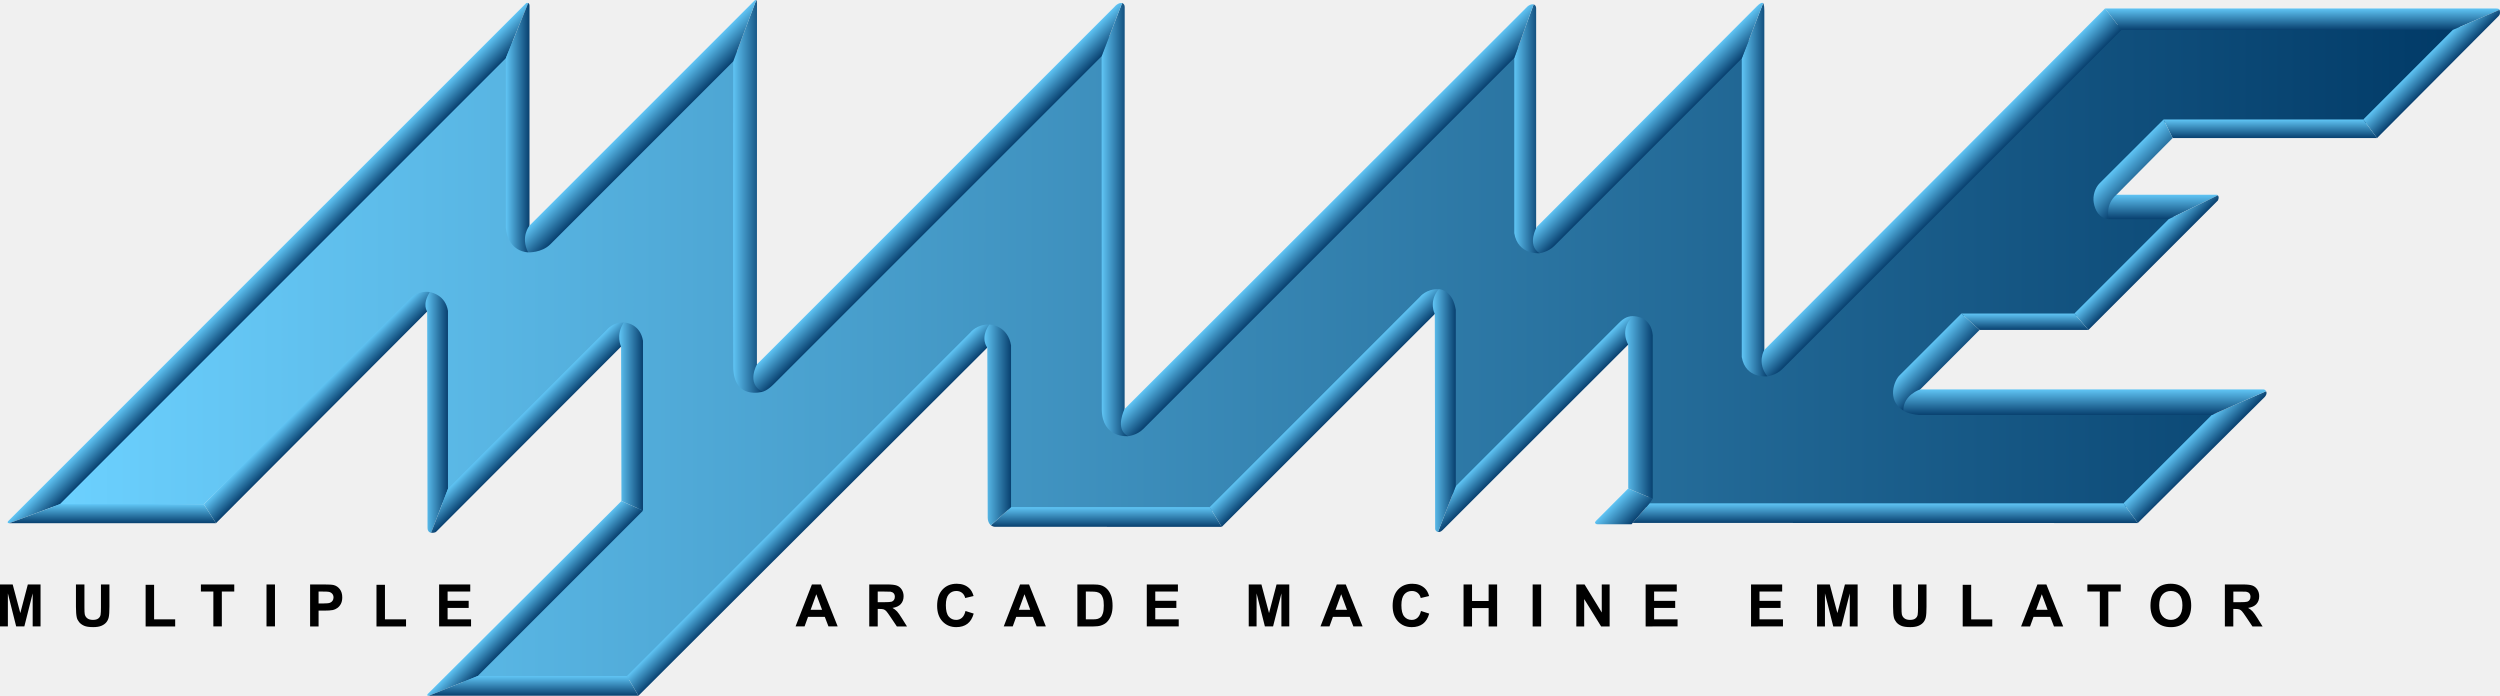
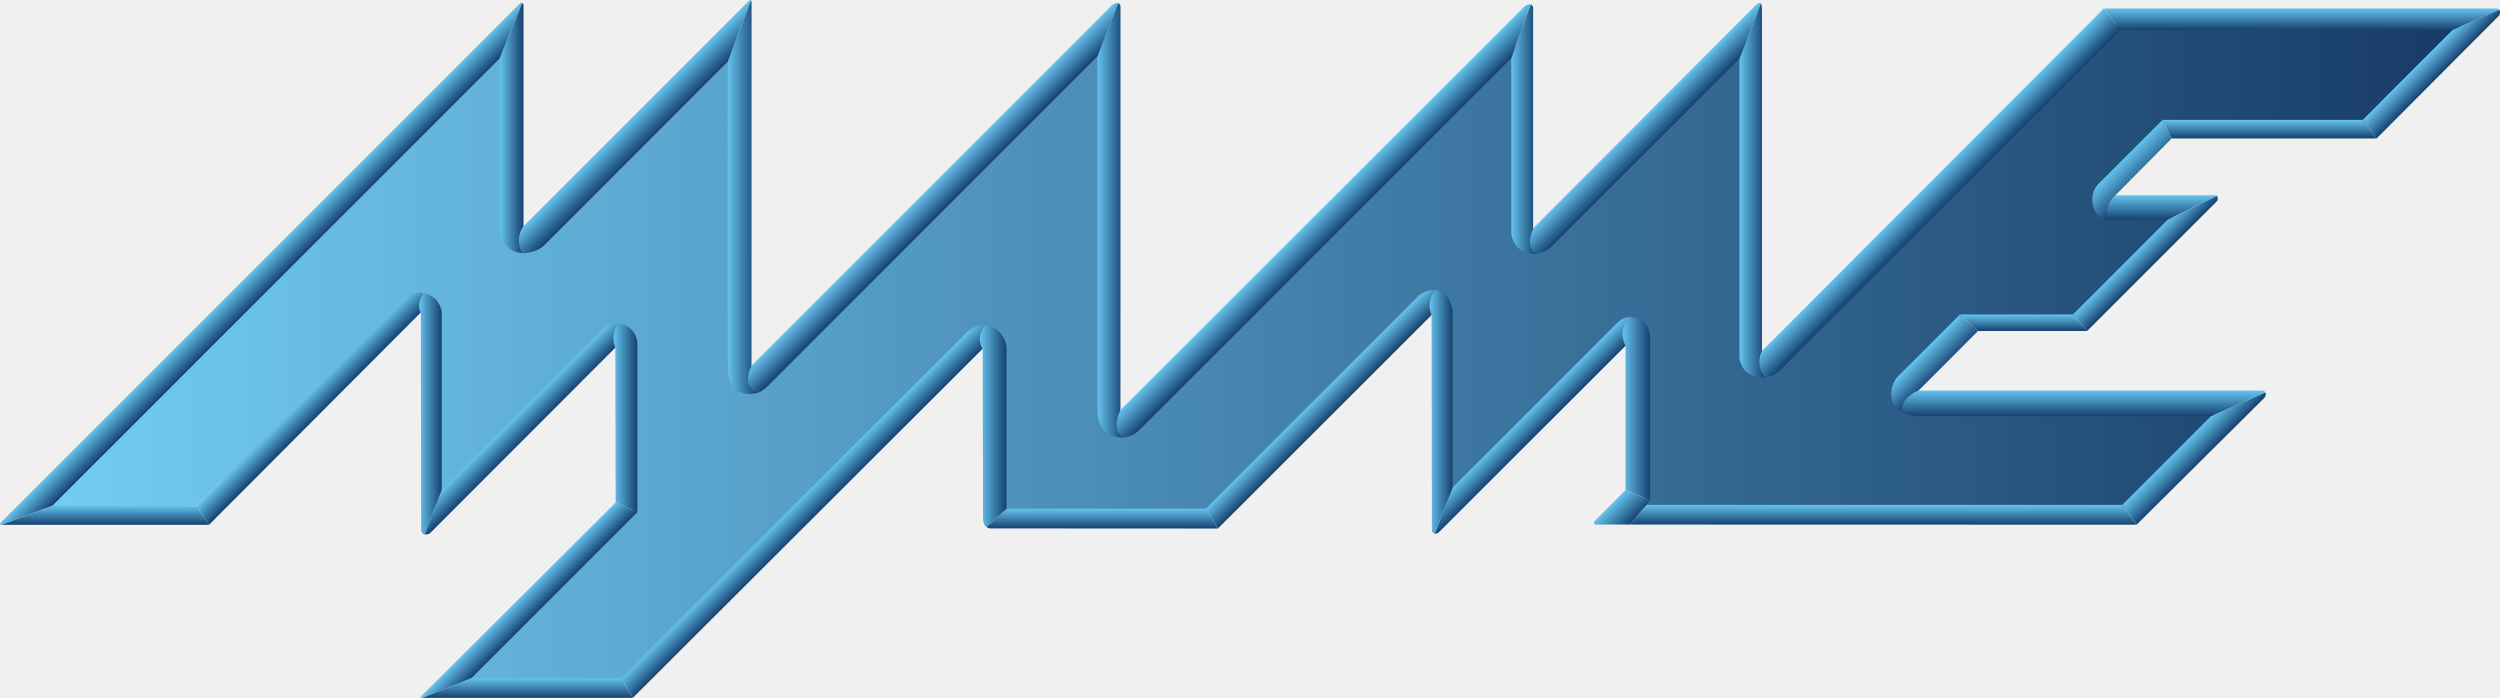
- <svg xmlns="http://www.w3.org/2000/svg" viewBox="0 -.001 400 111.322">
-   <linearGradient id="a" x1="558.128" x2="11.77" y1="955.598" y2="955.598" gradientUnits="userSpaceOnUse" gradientTransform="matrix(0.7055556,0,0,0.7055556,-0.1267883,-617.6506)">
-     <stop offset="0" stop-color="#013A67" />
-     <stop offset="1" stop-color="#6CD1FF" />
-   </linearGradient>
-   <path fill="url(#a)" d="M346.563 19.517l32.163.2L393.664 4.182l-55.032-.201-51.709 51.911-7.24.4.202-49.941-29.072 29.671-6.954.825V6.614l-59.521 58.891-7.401.787.629-60.594-52.021 52.82-6.831.033-.801-50.728-28.066 28.265-7.806.4.296-30.182-74.158 74.758 24.425-.4 32.024-31.081h6.142l-.296 31.231 25.507-26.103h6.099v26.59L74.007 109.171l26.901-.399 52.929-53.528h7.129v26.297l32.99.2 31.904-32.103 6.158-.4-.095 30.348 25.492-25.493h6.023l.399 25.707-.521 1.338h77.029l14.747-14.946-47.894-.814-.435-6.951 7.462-7.859 18.07-.002 15.697-15.899-9.488-.401v-6.691" />
-   <linearGradient id="b" x1="64.71" x2="60.765" y1="938.789" y2="934.845" gradientUnits="userSpaceOnUse" gradientTransform="matrix(0.7055556,0,0,0.7055556,-0.1267883,-617.6506)">
-     <stop offset="0" stop-color="#08406F" />
-     <stop offset="1" stop-color="#60C5F5" />
-   </linearGradient>
-   <path fill="url(#b)" d="M80.922 9.322L9.579 80.665l-8.093 3.043s-.426.028-.191-.314c0 0 82.733-82.756 82.883-82.882.15-.128.329-.02.329-.02L80.922 9.322z" />
-   <linearGradient id="c" x1="123.295" x2="119.67" y1="1013.91" y2="1010.285" gradientUnits="userSpaceOnUse" gradientTransform="matrix(0.7055556,0,0,0.7055556,-0.1267883,-617.6506)">
-     <stop offset="0" stop-color="#08406F" />
-     <stop offset="1" stop-color="#60C5F5" />
-   </linearGradient>
-   <path fill="url(#c)" d="M102.88 81.701L76.409 108.174l-7.807 3.145s-.406.046-.167-.287l30.994-30.867 3.45 1.537z" />
-   <linearGradient id="d" x1="25.724" x2="25.724" y1="994.051" y2="989.738" gradientUnits="userSpaceOnUse" gradientTransform="matrix(0.7055556,0,0,0.7055556,-0.1267883,-617.6506)">
-     <stop offset="0" stop-color="#08406F" />
-     <stop offset="1" stop-color="#60C5F5" />
-   </linearGradient>
-   <path fill="url(#d)" d="M34.56 83.708H1.486l8.112-3.043H32.603" />
-   <linearGradient id="e" x1="121.186" x2="121.186" y1="1033.182" y2="1028.725" gradientUnits="userSpaceOnUse" gradientTransform="matrix(0.7055556,0,0,0.7055556,-0.1267883,-617.6506)">
-     <stop offset="0" stop-color="#08406F" />
-     <stop offset="1" stop-color="#60C5F5" />
-   </linearGradient>
-   <path fill="url(#e)" d="M102.151 111.316H68.601l7.808-3.145h23.899" />
-   <linearGradient id="f" x1="427.694" x2="427.694" y1="994.023" y2="989.557" gradientUnits="userSpaceOnUse" gradientTransform="matrix(0.7055556,0,0,0.7055556,-0.1267883,-617.6506)">
-     <stop offset="0" stop-color="#08406F" />
-     <stop offset="1" stop-color="#60C5F5" />
-   </linearGradient>
-   <path fill="url(#f)" d="M342.044 83.688l-80.818-.021 2.688-3.13 75.831-.001" />
-   <linearGradient id="g" x1="251.065" x2="251.065" y1="994.894" y2="990.416" gradientUnits="userSpaceOnUse" gradientTransform="matrix(0.7055556,0,0,0.7055556,-0.1267883,-617.6506)">
-     <stop offset="0" stop-color="#08406F" />
-     <stop offset="1" stop-color="#60C5F5" />
-   </linearGradient>
-   <path fill="url(#g)" d="M195.476 84.303l-36.355-.021c-.235.004-.572-.236-.572-.236l3.218-2.903h31.788l1.921 3.16z" />
-   <linearGradient id="h" x1="522.281" x2="522.281" y1="882.188" y2="877.324" gradientUnits="userSpaceOnUse" gradientTransform="matrix(0.7055556,0,0,0.7055556,-0.1267883,-617.6506)">
-     <stop offset="0" stop-color="#08406F" />
-     <stop offset="1" stop-color="#60C5F5" />
-   </linearGradient>
-   <path fill="url(#h)" d="M336.82 1.35h62.549c.554 0 .554.221.554.221l-7.459 3.21H339.431l-2.611-3.431z" />
-   <linearGradient id="i" x1="515.013" x2="515.013" y1="906.715" y2="902.505" gradientUnits="userSpaceOnUse" gradientTransform="matrix(0.7055556,0,0,0.7055556,-0.1267883,-617.6506)">
-     <stop offset="0" stop-color="#08406F" />
-     <stop offset="1" stop-color="#60C5F5" />
-   </linearGradient>
-   <path fill="url(#i)" d="M380.324 22.087h-32.699l-1.462-2.97h31.963" />
-   <linearGradient id="j" x1="459.37" x2="459.37" y1="950.231" y2="946.512" gradientUnits="userSpaceOnUse" gradientTransform="matrix(0.7055556,0,0,0.7055556,-0.1267883,-617.6506)">
-     <stop offset="0" stop-color="#08406F" />
-     <stop offset="1" stop-color="#60C5F5" />
-   </linearGradient>
-   <path fill="url(#j)" d="M334.143 52.79h-17.412l-2.906-2.623 18.07-.001" />
-   <linearGradient id="k" x1="490.161" x2="490.161" y1="925.111" y2="919.557" gradientUnits="userSpaceOnUse" gradientTransform="matrix(0.7055556,0,0,0.7055556,-0.1267883,-617.6506)">
-     <stop offset="0" stop-color="#08406F" />
-     <stop offset="1" stop-color="#60C5F5" />
-   </linearGradient>
-   <path fill="url(#k)" d="M346.992 35.066h-9.581l-.842-3.914h17.968c.244-.03.311.103.311.103l-7.856 3.811z" />
-   <linearGradient id="l" x1="74.389" x2="70.846" y1="968.825" y2="965.282" gradientUnits="userSpaceOnUse" gradientTransform="matrix(0.7055556,0,0,0.7055556,-0.1267883,-617.6506)">
-     <stop offset="0" stop-color="#08406F" />
-     <stop offset="1" stop-color="#60C5F5" />
-   </linearGradient>
-   <path fill="url(#l)" d="M68.349 49.836L34.56 83.709l-1.957-3.043 32.88-32.713c1.411-1.632 3.298-1.221 3.298-1.221l-.433 3.104z" />
-   <linearGradient id="m" x1="120.255" x2="114.889" y1="904.369" y2="904.369" gradientUnits="userSpaceOnUse" gradientTransform="matrix(0.7055556,0,0,0.7055556,-0.1267883,-617.6506)">
-     <stop offset="0" stop-color="#08406F" />
-     <stop offset="1" stop-color="#60C5F5" />
-   </linearGradient>
-   <path fill="url(#m)" d="M80.934 36.455V9.308L84.507.49s.214.053.214.403V38.743l-.222 1.631c0 .001-3.172.018-3.564-3.919z" />
-   <linearGradient id="n" x1="173.081" x2="166.421" y1="919.961" y2="919.961" gradientUnits="userSpaceOnUse" gradientTransform="matrix(0.7055556,0,0,0.7055556,-0.1267883,-617.6506)">
-     <stop offset="0" stop-color="#08406F" />
-     <stop offset="1" stop-color="#60C5F5" />
-   </linearGradient>
-   <path fill="url(#n)" d="M121.992 62.684s-4.614 1.376-4.671-3.969c-.056-5.16-.009-48.889-.009-48.889l3.679-9.804s.128-.019.128.512l-.012 57.71.885 4.441z" />
-   <linearGradient id="o" x1="255.988" x2="249.995" y1="925.216" y2="925.216" gradientUnits="userSpaceOnUse" gradientTransform="matrix(0.7055556,0,0,0.7055556,-0.1267883,-617.6506)">
-     <stop offset="0" stop-color="#08406F" />
-     <stop offset="1" stop-color="#60C5F5" />
-   </linearGradient>
-   <path fill="url(#o)" d="M180.487 69.786s-4.155.407-4.205-4.295l-.023-56.489L179.541.485s.411.108.411.64l-.011 64.304.547 4.357z" />
-   <linearGradient id="p" x1="349.277" x2="343.576" y1="904.625" y2="904.625" gradientUnits="userSpaceOnUse" gradientTransform="matrix(0.7055556,0,0,0.7055556,-0.1267883,-617.6506)">
-     <stop offset="0" stop-color="#08406F" />
-     <stop offset="1" stop-color="#60C5F5" />
-   </linearGradient>
-   <path fill="url(#p)" d="M246.307 40.517s-3.435.319-4.022-3.219V9.27l3.1-8.57s.397.095.397.625v35.043l.526 4.149z" />
-   <linearGradient id="q" x1="400.96" x2="395.164" y1="918.446" y2="918.446" gradientUnits="userSpaceOnUse" gradientTransform="matrix(0.7055556,0,0,0.7055556,-0.1267883,-617.6506)">
-     <stop offset="0" stop-color="#08406F" />
-     <stop offset="1" stop-color="#60C5F5" />
-   </linearGradient>
-   <path fill="url(#q)" d="M282.773 60.207s-3.484.454-4.09-3.085V9.351l3.422-8.85s.189.156.189 1.205v54.487l.479 4.014z" />
-   <linearGradient id="r" x1="101.765" x2="96.654" y1="968.938" y2="968.938" gradientUnits="userSpaceOnUse" gradientTransform="matrix(0.7055556,0,0,0.7055556,-0.1267883,-617.6506)">
-     <stop offset="0" stop-color="#08406F" />
-     <stop offset="1" stop-color="#60C5F5" />
-   </linearGradient>
-   <path fill="url(#r)" d="M68.974 85.245s-.588-.049-.571-.811c-.001-.647-.055-34.598-.055-34.598s-.859-1.113.433-3.104c.386.092 2.466.513 2.893 3.003v28.483l-2.7 7.027z" />
-   <linearGradient id="s" x1="121.249" x2="117.696" y1="973.838" y2="970.286" gradientUnits="userSpaceOnUse" gradientTransform="matrix(0.7055556,0,0,0.7055556,-0.1267883,-617.6506)">
-     <stop offset="0" stop-color="#08406F" />
-     <stop offset="1" stop-color="#60C5F5" />
-   </linearGradient>
-   <path fill="url(#s)" d="M99.373 55.455s-29.273 29.314-29.551 29.59c-.244.267-.848.199-.848.199l2.7-7.029 25.442-25.462s.945-1.218 2.703-1.155l-.446 3.858z" />
-   <linearGradient id="t" x1="553.436" x2="549.767" y1="892.5" y2="888.831" gradientUnits="userSpaceOnUse" gradientTransform="matrix(0.7055556,0,0,0.7055556,-0.1267883,-617.6506)">
-     <stop offset="0" stop-color="#08406F" />
-     <stop offset="1" stop-color="#60C5F5" />
-   </linearGradient>
-   <path fill="url(#t)" d="M399.774 2.568l-19.449 19.519-2.198-2.971 14.331-14.34 7.466-3.205c0 .001.246.598-.15.996z" />
-   <linearGradient id="u" x1="145.994" x2="140.596" y1="969.879" y2="969.879" gradientUnits="userSpaceOnUse" gradientTransform="matrix(0.7055556,0,0,0.7055556,-0.1267883,-617.6506)">
-     <stop offset="0" stop-color="#08406F" />
-     <stop offset="1" stop-color="#60C5F5" />
-   </linearGradient>
-   <path fill="url(#u)" d="M99.43 80.162l-.056-24.712s-.918-1.858.445-3.85c.418-.005 2.611.297 3.061 2.925l-.001 27.178-3.45-1.542z" />
-   <linearGradient id="v" x1="148.777" x2="144.289" y1="907.01" y2="902.522" gradientUnits="userSpaceOnUse" gradientTransform="matrix(0.7055556,0,0,0.7055556,-0.1267883,-617.6506)">
-     <stop offset="0" stop-color="#08406F" />
-     <stop offset="1" stop-color="#60C5F5" />
-   </linearGradient>
-   <path fill="url(#v)" d="M117.312 9.826L88.058 39.08c-1.402 1.401-3.56 1.295-3.56 1.295-1.266-2.491.222-4.279.222-4.279S120.354.473 120.611.205c.234-.294.382-.186.382-.186L117.312 9.826z" />
-   <linearGradient id="w" x1="215.846" x2="211.688" y1="922.321" y2="918.164" gradientUnits="userSpaceOnUse" gradientTransform="matrix(0.7055556,0,0,0.7055556,-0.1267883,-617.6506)">
-     <stop offset="0" stop-color="#08406F" />
-     <stop offset="1" stop-color="#60C5F5" />
-   </linearGradient>
-   <path fill="url(#w)" d="M176.258 9.004l-52.476 52.476c-1.094 1.094-1.79 1.202-1.79 1.202-2.668-1.325-.856-4.413-.856-4.413s56.904-56.892 57.161-57.161c.665-.771 1.242-.623 1.242-.623L176.258 9.004z" />
-   <linearGradient id="x" x1="304.316" x2="299.932" y1="927.81" y2="923.426" gradientUnits="userSpaceOnUse" gradientTransform="matrix(0.7055556,0,0,0.7055556,-0.1267883,-617.6506)">
-     <stop offset="0" stop-color="#08406F" />
-     <stop offset="1" stop-color="#60C5F5" />
-   </linearGradient>
-   <path fill="url(#x)" d="M242.285 9.27l-59.382 59.38c-1.008 1.01-2.416 1.135-2.416 1.135-2.198-1.098-.548-4.357-.548-4.357s63.93-63.853 64.187-64.122c.664-.775 1.257-.608 1.257-.608l-3.099 8.572z" />
-   <linearGradient id="y" x1="376.971" x2="372.763" y1="906.861" y2="902.653" gradientUnits="userSpaceOnUse" gradientTransform="matrix(0.7055556,0,0,0.7055556,-0.1267883,-617.6506)">
-     <stop offset="0" stop-color="#08406F" />
-     <stop offset="1" stop-color="#60C5F5" />
-   </linearGradient>
-   <path fill="url(#y)" d="M278.683 9.351l-29.995 29.996c-1.008 1.01-2.381 1.169-2.381 1.169-2.069-1.346-.415-4.221-.415-4.221S280.877 1.236 281.133.968c.739-.729.972-.466.972-.466L278.683 9.351z" />
-   <linearGradient id="z" x1="488.738" x2="485.282" y1="935.265" y2="931.809" gradientUnits="userSpaceOnUse" gradientTransform="matrix(0.7055556,0,0,0.7055556,-0.1267883,-617.6506)">
-     <stop offset="0" stop-color="#08406F" />
-     <stop offset="1" stop-color="#60C5F5" />
-   </linearGradient>
-   <path fill="url(#z)" d="M354.865 32.07l-20.721 20.72-2.249-2.626 15.098-15.097 7.856-3.811s.292.207.016.814z" />
-   <linearGradient id="A" x1="499.808" x2="495.849" y1="979.377" y2="975.417" gradientUnits="userSpaceOnUse" gradientTransform="matrix(0.7055556,0,0,0.7055556,-0.1267883,-617.6506)">
-     <stop offset="0" stop-color="#08406F" />
-     <stop offset="1" stop-color="#60C5F5" />
-   </linearGradient>
-   <path fill="url(#A)" d="M362.397 63.472l-20.354 20.215-2.299-3.15 14.146-14.146 8.671-3.796c.001.002.28.307-.164.877z" />
-   <linearGradient id="B" x1="441.837" x2="437.555" y1="921.613" y2="917.331" gradientUnits="userSpaceOnUse" gradientTransform="matrix(0.7055556,0,0,0.7055556,-0.1267883,-617.6506)">
-     <stop offset="0" stop-color="#08406F" />
-     <stop offset="1" stop-color="#60C5F5" />
-   </linearGradient>
-   <path fill="url(#B)" d="M339.431 4.782l-54.266 54.266c-1.009 1.01-2.395 1.16-2.395 1.16-1.728-2.182-.484-4.219-.484-4.219l54.532-54.638 2.613 3.43z" />
-   <linearGradient id="C" x1="486.859" x2="481.745" y1="916.649" y2="911.535" gradientUnits="userSpaceOnUse" gradientTransform="matrix(0.7055556,0,0,0.7055556,-0.1267883,-617.6506)">
-     <stop offset="0" stop-color="#08406F" />
-     <stop offset="1" stop-color="#60C5F5" />
-   </linearGradient>
-   <path fill="url(#C)" d="M347.625 22.087l-8.944 9.021c-1.955 1.61-1.271 3.957-1.271 3.957-1.587-.148-2.205-1.457-2.407-2.607-.201-1.15.214-2.414.951-3.152l10.209-10.188 1.462 2.969z" />
-   <linearGradient id="D" x1="185.977" x2="182.335" y1="992.33" y2="988.688" gradientUnits="userSpaceOnUse" gradientTransform="matrix(0.7055556,0,0,0.7055556,-0.1267883,-617.6506)">
-     <stop offset="0" stop-color="#08406F" />
-     <stop offset="1" stop-color="#60C5F5" />
-   </linearGradient>
-   <path fill="url(#D)" d="M100.309 108.173l54.972-54.993s1.014-1.322 3.011-1.25l-.322 3.685s-55.503 55.39-55.819 55.702l-1.842-3.145z" />
-   <linearGradient id="E" x1="303.028" x2="299.387" y1="969.14" y2="965.499" gradientUnits="userSpaceOnUse" gradientTransform="matrix(0.7055556,0,0,0.7055556,-0.1267883,-617.6506)">
-     <stop offset="0" stop-color="#08406F" />
-     <stop offset="1" stop-color="#60C5F5" />
-   </linearGradient>
-   <path fill="url(#E)" d="M193.555 81.142l33.615-33.626s1.014-1.32 3.011-1.25l-.605 3.966-34.096 34.071-1.925-3.162z" />
-   <linearGradient id="F" x1="349.889" x2="346.38" y1="973.085" y2="969.576" gradientUnits="userSpaceOnUse" gradientTransform="matrix(0.7055556,0,0,0.7055556,-0.1267883,-617.6506)">
-     <stop offset="0" stop-color="#08406F" />
-     <stop offset="1" stop-color="#60C5F5" />
-   </linearGradient>
-   <path fill="url(#F)" d="M232.922 77.787l25.95-25.957c.594-.595 1.255-1.25 2.396-1.25l-.075 3.881-30.396 30.369c-.401.397-.719.282-.719.282l2.845-7.326z" />
-   <linearGradient id="G" x1="370.804" x2="366.381" y1="993.64" y2="989.217" gradientUnits="userSpaceOnUse" gradientTransform="matrix(0.7055556,0,0,0.7055556,-0.1267883,-617.6506)">
-     <stop offset="0" stop-color="#08406F" />
-     <stop offset="1" stop-color="#60C5F5" />
-   </linearGradient>
-   <path fill="url(#G)" d="M255.4 83.296l5.115-5.137 3.921 1.641-.518.739-2.69 3.131-.192.212h-5.447c-.24.01-.368-.191-.368-.191s-.109-.104.179-.394z" />
-   <linearGradient id="H" x1="229.457" x2="223.419" y1="971.769" y2="971.769" gradientUnits="userSpaceOnUse" gradientTransform="matrix(0.7055556,0,0,0.7055556,-0.1267883,-617.6506)">
-     <stop offset="0" stop-color="#08406F" />
-     <stop offset="1" stop-color="#60C5F5" />
-   </linearGradient>
-   <path fill="url(#H)" d="M158.032 82.788l-.064-27.174s-1.226-1.422.322-3.685c.475-.007 2.965.337 3.477 3.321l-.001 25.89-3.218 2.903c0 .002-.515-.335-.517-1.254z" />
-   <linearGradient id="I" x1="330.304" x2="325.092" y1="968.519" y2="968.519" gradientUnits="userSpaceOnUse" gradientTransform="matrix(0.7055556,0,0,0.7055556,-0.1267883,-617.6506)">
-     <stop offset="0" stop-color="#08406F" />
-     <stop offset="1" stop-color="#60C5F5" />
-   </linearGradient>
-   <path fill="url(#I)" d="M229.622 84.628l-.056-34.396s-1.039-1.892.615-3.966c.421-.006 2.288.333 2.741 3.318v28.205l-2.842 7.331c-.003-.001-.427-.101-.457-.491z" />
-   <linearGradient id="J" x1="374.97" x2="368.725" y1="967.807" y2="967.807" gradientUnits="userSpaceOnUse" gradientTransform="matrix(0.7055556,0,0,0.7055556,-0.1267883,-617.6506)">
-     <stop offset="0" stop-color="#08406F" />
-     <stop offset="1" stop-color="#60C5F5" />
-   </linearGradient>
-   <path fill="url(#J)" d="M260.515 78.158v-23.022s-1.491-2.384.751-4.555c.489-.006 2.915.169 3.169 3.05v26.168l-3.92-1.641z" />
-   <linearGradient id="K" x1="440.637" x2="436.219" y1="959.675" y2="955.257" gradientUnits="userSpaceOnUse" gradientTransform="matrix(0.7055556,0,0,0.7055556,-0.1267883,-617.6506)">
-     <stop offset="0" stop-color="#08406F" />
-     <stop offset="1" stop-color="#60C5F5" />
-   </linearGradient>
-   <path fill="url(#K)" d="M316.731 52.79l-9.49 9.51-2.712 3.393c-2.749-1.734-1.378-4.85-.643-5.592l9.94-9.934 2.906 2.622z" />
-   <linearGradient id="L" x1="472.92" x2="472.92" y1="969.51" y2="963.708" gradientUnits="userSpaceOnUse" gradientTransform="matrix(0.7055556,0,0,0.7055556,-0.1267883,-617.6506)">
-     <stop offset="0" stop-color="#08406F" />
-     <stop offset="1" stop-color="#60C5F5" />
-   </linearGradient>
-   <path fill="url(#L)" d="M353.893 66.391h-46.843c-1.765-.138-2.522-.7-2.522-.7-.008-2.52 2.712-3.393 2.712-3.393l54.854.001c.383-.001.467.298.467.298l-8.669 3.794z" />
-   <path d="M0 100.228v-6.718h2.029l1.219 4.582 1.205-4.582h2.034v6.718H5.228v-5.289l-1.334 5.289H2.589l-1.329-5.289v5.289H0zm12.152-6.719h1.356v3.637c0 .576.017.953.05 1.123.059.276.196.495.415.662.219.167.516.25.896.25.385 0 .675-.078.871-.236.195-.157.313-.35.353-.579.04-.229.059-.609.059-1.14v-3.717h1.356v3.528c0 .807-.037 1.376-.109 1.71-.073.333-.209.614-.406.842-.197.229-.46.411-.79.545-.33.135-.761.204-1.293.204-.641 0-1.128-.073-1.459-.221-.332-.149-.593-.34-.786-.577-.193-.236-.319-.485-.38-.746-.088-.385-.133-.955-.133-1.705v-3.581zm11.148 6.719v-6.663h1.356v5.532h3.373v1.132h-4.729v-.001zm10.837 0v-5.581h-1.993v-1.136h5.338v1.136h-1.989v5.581h-1.356zm8.504 0v-6.718h1.356v6.718h-1.356zm6.975 0v-6.718h2.177c.825 0 1.362.034 1.613.102.385.103.707.32.967.66.26.338.389.775.389 1.308 0 .412-.075.758-.224 1.042-.15.279-.34.502-.571.662-.231.162-.465.267-.703.319-.324.064-.793.096-1.407.096h-.884v2.536l-1.356-.006zm1.356-5.581v1.906h.742c.534 0 .892-.037 1.072-.106.181-.069.322-.179.424-.33.102-.15.153-.324.153-.522 0-.244-.072-.447-.215-.604-.144-.159-.325-.255-.545-.298-.162-.03-.488-.044-.976-.044l-.655-.002zm9.265 5.581v-6.663h1.356v5.532h3.373v1.132h-4.729v-.001zm10.022 0v-6.718h4.981v1.135h-3.624v1.487h3.373v1.132h-3.373v1.829h3.753v1.132l-5.109.003zm63.771 0h-1.475l-.586-1.527h-2.685l-.555 1.527h-1.439l2.616-6.718h1.434l2.69 6.718zm-2.497-2.659l-.926-2.492-.907 2.492h1.834zm7.547 2.659v-6.718h2.855c.718 0 1.24.061 1.565.182.325.121.586.337.781.643.195.309.294.662.294 1.058 0 .504-.148.92-.445 1.25-.296.328-.739.535-1.329.62.294.171.535.36.726.564.191.205.448.57.772 1.092l.82 1.31h-1.622l-.981-1.462c-.348-.521-.587-.852-.715-.986-.128-.133-.265-.227-.408-.279-.143-.049-.371-.073-.683-.073h-.274v2.807h-1.356v-.007zm1.356-3.878h1.003c.651 0 1.057-.026 1.218-.081.162-.054.289-.15.38-.284.092-.133.138-.303.138-.504 0-.226-.06-.409-.181-.548-.121-.136-.291-.224-.511-.262-.11-.015-.44-.022-.99-.022h-1.058v1.7zm14.04 1.406l1.315.418c-.202.734-.537 1.279-1.005 1.632-.468.356-1.064.534-1.785.534-.892 0-1.625-.306-2.199-.914-.574-.607-.861-1.442-.861-2.499 0-1.118.289-1.985.866-2.603.577-.619 1.336-.926 2.278-.926.822 0 1.489.243 2.002.727.305.286.534.7.687 1.238l-1.343.319c-.08-.346-.245-.622-.497-.824-.253-.2-.558-.302-.919-.302-.498 0-.902.178-1.212.536-.31.358-.466.936-.466 1.736 0 .849.153 1.455.459 1.815.306.36.703.541 1.191.541.361 0 .67-.114.93-.343.26-.233.447-.593.56-1.085zm12.862 2.472h-1.475l-.587-1.527h-2.685l-.555 1.527h-1.439l2.616-6.718h1.434l2.69 6.718zm-2.497-2.659l-.926-2.492-.907 2.492h1.834zm7.538-4.06h2.479c.559 0 .985.044 1.278.129.394.116.732.322 1.012.619.281.296.495.66.642 1.088.147.429.22.958.22 1.588 0 .552-.069 1.029-.206 1.429-.168.488-.408.885-.72 1.187-.235.229-.553.408-.953.538-.299.096-.699.143-1.2.143h-2.552v-6.718l-.001-.003zm1.356 1.138v4.45h1.012c.379 0 .652-.021.821-.065.22-.054.402-.149.548-.279.145-.133.264-.346.355-.649.092-.301.138-.71.138-1.23 0-.517-.046-.918-.138-1.194-.092-.279-.22-.495-.385-.652-.165-.157-.374-.26-.628-.315-.19-.044-.561-.064-1.113-.064l-.61-.002zm9.751 5.581v-6.718h4.981v1.135h-3.624v1.487h3.373v1.132h-3.373v1.829h3.753v1.132l-5.109.003zm16.31 0v-6.718h2.03l1.22 4.582 1.204-4.582h2.034v6.718h-1.259v-5.289l-1.334 5.289h-1.308l-1.331-5.289v5.289h-1.255zm18.218 0h-1.475l-.587-1.527h-2.687l-.552 1.527h-1.439l2.617-6.718h1.432l2.692 6.718zm-2.497-2.659l-.926-2.492-.907 2.492h1.834zm11.842.188l1.314.418c-.201.734-.537 1.279-1.005 1.632-.469.356-1.065.534-1.785.534-.892 0-1.625-.306-2.198-.914-.574-.607-.863-1.442-.863-2.499 0-1.118.289-1.985.867-2.603.577-.619 1.338-.926 2.278-.926.822 0 1.487.243 2.003.727.306.286.536.7.689 1.238l-1.342.319c-.078-.346-.247-.622-.497-.824-.251-.2-.558-.302-.919-.302-.497 0-.901.178-1.212.536-.31.358-.466.936-.466 1.736 0 .849.154 1.455.457 1.815.306.36.701.541 1.191.541.36 0 .667-.114.926-.343.26-.233.447-.593.56-1.085zm6.809 2.472v-6.718h1.357v2.644h2.657v-2.644h1.357v6.718h-1.357v-2.938h-2.657v2.938h-1.357zm11.057 0v-6.718h1.357v6.718h-1.357zm6.987 0v-6.718h1.32l2.749 4.485v-4.485h1.26v6.718h-1.361l-2.709-4.381v4.381h-1.259zm11.09 0v-6.718h4.981v1.135h-3.625v1.487h3.373v1.132h-3.373v1.829h3.753v1.132l-5.109.003zm16.863 0v-6.718h4.981v1.135h-3.624v1.487h3.373v1.132h-3.373v1.829h3.753v1.132l-5.11.003zm10.568 0v-6.718h2.03l1.219 4.582 1.206-4.582h2.034v6.718h-1.258v-5.289l-1.336 5.289h-1.307l-1.329-5.289v5.289h-1.259zm12.152-6.719h1.356v3.637c0 .576.016.953.049 1.123.058.276.193.495.415.662.219.167.514.25.896.25.386 0 .675-.078.871-.236.195-.157.313-.35.353-.579.04-.229.059-.609.059-1.14v-3.717h1.357v3.528c0 .807-.037 1.376-.11 1.71-.073.333-.21.614-.405.842-.197.229-.46.411-.791.545-.33.135-.761.204-1.291.204-.642 0-1.129-.073-1.459-.221-.332-.149-.594-.34-.782-.577-.191-.236-.318-.485-.379-.746-.09-.385-.133-.955-.133-1.705v-3.582l-.006.001zm11.148 6.719v-6.663h1.356v5.532h3.373v1.132h-4.729v-.001zm16.079 0h-1.476l-.586-1.527h-2.686l-.554 1.527h-1.439l2.615-6.718h1.434l2.69 6.718zm-2.497-2.659l-.926-2.492-.907 2.492h1.833zm8.359 2.659v-5.581h-1.994v-1.136h5.337v1.136h-1.987v5.581h-1.356zm8.1-3.318c0-.686.103-1.258.309-1.722.152-.341.36-.649.624-.923.265-.273.554-.473.868-.603.419-.177.901-.265 1.448-.265.989 0 1.782.309 2.376.921.594.614.892 1.468.892 2.563 0 1.083-.295 1.931-.885 2.544-.59.612-1.378.919-2.365.919-.999 0-1.793-.306-2.383-.914-.59-.609-.885-1.451-.885-2.52zm1.399-.047c0 .761.175 1.338.526 1.729.351.394.798.588 1.338.588.542 0 .985-.193 1.331-.582.347-.391.519-.974.519-1.753 0-.769-.168-1.342-.506-1.721-.339-.377-.785-.568-1.345-.568-.56 0-1.009.191-1.352.574-.343.382-.512.961-.512 1.734zm10.506 3.365v-6.718h2.855c.718 0 1.239.061 1.564.182.325.121.586.337.781.643.195.309.294.662.294 1.058 0 .504-.149.92-.445 1.25-.296.328-.739.535-1.329.62.294.171.536.36.72.564.191.205.455.57.778 1.092l.816 1.31h-1.62l-.981-1.462c-.347-.521-.586-.852-.714-.986-.131-.133-.265-.227-.408-.279-.143-.049-.37-.073-.685-.073h-.276v2.807h-1.355v-.004h.003v-.001h.002zm1.356-3.878h1.005c.651 0 1.057-.026 1.218-.081.162-.054.289-.15.382-.284.091-.133.136-.303.136-.504 0-.226-.061-.409-.182-.548-.12-.136-.289-.224-.51-.262-.11-.015-.44-.022-.989-.022h-1.06v1.7z" />
+ <svg xmlns="http://www.w3.org/2000/svg" version="1.1" id="Layer_1" x="0px" y="0px" viewBox="0 0 3839.5 1071.8" style="enable-background:new 0 0 3839.5 1071.8;" xml:space="preserve">
+   <style type="text/css">
+ 	.st0{fill:url(#SVGID_1_);}
+ 	.st1{fill:#FFFFFF;}
+ 	.st2{fill:url(#SVGID_2_);}
+ 	.st3{fill:url(#SVGID_3_);}
+ 	.st4{fill:#686868;}
+ 	.st5{fill:url(#SVGID_4_);}
+ 	.st6{fill:url(#SVGID_5_);}
+ 	.st7{fill:url(#SVGID_6_);}
+ 	.st8{fill:url(#SVGID_7_);}
+ 	.st9{fill:url(#SVGID_8_);}
+ 	.st10{fill:url(#SVGID_9_);}
+ 	.st11{fill:url(#SVGID_10_);}
+ 	.st12{fill:url(#SVGID_11_);}
+ 	.st13{fill:url(#SVGID_12_);}
+ 	.st14{fill:url(#SVGID_13_);}
+ 	.st15{fill:url(#SVGID_14_);}
+ 	.st16{fill:url(#SVGID_15_);}
+ 	.st17{fill:url(#SVGID_16_);}
+ 	.st18{fill:url(#SVGID_17_);}
+ 	.st19{fill:url(#SVGID_18_);}
+ 	.st20{fill:url(#SVGID_19_);}
+ 	.st21{fill:url(#SVGID_20_);}
+ 	.st22{fill:url(#SVGID_21_);}
+ 	.st23{fill:url(#SVGID_22_);}
+ 	.st24{fill:url(#SVGID_23_);}
+ 	.st25{fill:url(#SVGID_24_);}
+ 	.st26{fill:url(#SVGID_25_);}
+ 	.st27{fill:url(#SVGID_26_);}
+ 	.st28{fill:url(#SVGID_27_);}
+ 	.st29{fill:url(#SVGID_28_);}
+ 	.st30{fill:url(#SVGID_29_);}
+ 	.st31{fill:url(#SVGID_30_);}
+ 	.st32{fill:url(#SVGID_31_);}
+ 	.st33{fill:url(#SVGID_32_);}
+ 	.st34{fill:url(#SVGID_33_);}
+ 	.st35{fill:url(#SVGID_34_);}
+ 	.st36{fill:url(#SVGID_35_);}
+ 	.st37{fill:url(#SVGID_36_);}
+ 	.st38{fill:url(#SVGID_37_);}
+ 	.st39{fill:url(#SVGID_38_);}
+ 	.st40{fill:url(#SVGID_39_);}
+ 	.st41{fill:url(#SVGID_40_);}
+ 	.st42{fill:url(#SVGID_41_);}
+ 	.st43{fill:url(#SVGID_42_);}
+ 	.st44{fill:url(#SVGID_43_);}
+ 	.st45{fill:url(#SVGID_44_);}
+ 	.st46{fill:url(#SVGID_45_);}
+ 	.st47{fill:url(#SVGID_46_);}
+ 	.st48{opacity:0.2;}
+ 	.st49{clip-path:url(#SVGID_48_);fill:url(#SVGID_49_);}
+ 	.st50{fill:url(#SVGID_50_);}
+ 	.st51{fill:url(#SVGID_51_);}
+ 	.st52{clip-path:url(#SVGID_53_);fill:url(#SVGID_54_);}
+ </style>
+   <g>
+     <linearGradient id="SVGID_1_" gradientUnits="userSpaceOnUse" x1="3778.675" y1="-15150.229" x2="67.135" y2="-15150.229" gradientTransform="matrix(1 0 0 -1 -0.1797 -14605.497)">
+       <stop offset="0" style="stop-color:#173B66" />
+       <stop offset="1" style="stop-color:#73CDF4" />
+     </linearGradient>
+     <polygon class="st0" points="3325,187.9 3634.7,189.9 3778.5,40.3 3248.6,38.3 2750.8,538.1 2681.1,542 2683,61.2 2403.1,346.8    2336.1,354.8 2336.1,63.7 1763,630.7 1691.8,638.3 1697.8,54.9 1197,563.4 1131.2,563.8 1123.5,75.3 853.3,347.5 778.1,351.3    781,60.7 67,780.5 302.1,776.7 610.5,477.4 669.6,477.4 666.7,778.1 912.3,526.8 971.1,526.8 971.1,782.8 700.8,1051.1    959.8,1047.3 1469.4,531.9 1538,531.9 1538,785.1 1855.7,787 2162.8,477.9 2222.1,474.1 2221.2,766.3 2466.7,520.8 2524.6,520.8    2528.5,768.3 2523.5,781.2 3265.1,781.2 3407.1,637.3 2946,629.5 2941.8,562.6 3013.6,486.9 3187.6,486.9 3338.7,333.8    3247.4,329.9 3247.4,265.5  " />
+     <linearGradient id="SVGID_2_" gradientUnits="userSpaceOnUse" x1="426.756" y1="-15036.05" x2="399.959" y2="-15009.254" gradientTransform="matrix(1 0 0 -1 -0.1797 -14605.497)">
+       <stop offset="0" style="stop-color:#15416F" />
+       <stop offset="1" style="stop-color:#66C3EE" />
+     </linearGradient>
+     <path class="st2" d="M767.3,89.8L80.4,776.7L2.5,806c0,0-4.1,0.3-1.8-3c0,0,796.6-796.8,798-798c1.4-1.2,3.2-0.2,3.2-0.2   L767.3,89.8z" />
+     <linearGradient id="SVGID_3_" gradientUnits="userSpaceOnUse" x1="824.745" y1="-15546.362" x2="800.116" y2="-15521.733" gradientTransform="matrix(1 0 0 -1 -0.1797 -14605.497)">
+       <stop offset="0" style="stop-color:#15416F" />
+       <stop offset="1" style="stop-color:#66C3EE" />
+     </linearGradient>
+     <path class="st3" d="M978.8,786.6l-254.9,254.9l-75.2,30.3c0,0-3.9,0.4-1.6-2.8l298.4-297.2L978.8,786.6z" />
+     <linearGradient id="SVGID_4_" gradientUnits="userSpaceOnUse" x1="161.921" y1="-15411.464" x2="161.921" y2="-15382.164" gradientTransform="matrix(1 0 0 -1 -0.1797 -14605.497)">
+       <stop offset="0" style="stop-color:#15416F" />
+       <stop offset="1" style="stop-color:#66C3EE" />
+     </linearGradient>
+     <polygon class="st5" points="321,806 2.5,806 80.6,776.7 302.1,776.7  " />
+     <linearGradient id="SVGID_5_" gradientUnits="userSpaceOnUse" x1="810.414" y1="-15677.283" x2="810.414" y2="-15647.006" gradientTransform="matrix(1 0 0 -1 -0.1797 -14605.497)">
+       <stop offset="0" style="stop-color:#15416F" />
+       <stop offset="1" style="stop-color:#66C3EE" />
+     </linearGradient>
+     <polygon class="st6" points="971.7,1071.8 648.7,1071.8 723.9,1041.5 954,1041.5  " />
+     <linearGradient id="SVGID_6_" gradientUnits="userSpaceOnUse" x1="2892.603" y1="-15411.273" x2="2892.603" y2="-15380.928" gradientTransform="matrix(1 0 0 -1 -0.1797 -14605.497)">
+       <stop offset="0" style="stop-color:#15416F" />
+       <stop offset="1" style="stop-color:#66C3EE" />
+     </linearGradient>
+     <polygon class="st7" points="3281.5,805.8 2503.4,805.6 2528.4,775.4 3259.4,775.4  " />
+     <linearGradient id="SVGID_7_" gradientUnits="userSpaceOnUse" x1="1692.713" y1="-15417.19" x2="1692.713" y2="-15386.764" gradientTransform="matrix(1 0 0 -1 -0.1797 -14605.497)">
+       <stop offset="0" style="stop-color:#15416F" />
+       <stop offset="1" style="stop-color:#66C3EE" />
+     </linearGradient>
+     <path class="st8" d="M1870.3,811.7l-350-0.2c-2.3,0-5.5-2.3-5.5-2.3l31-28h306.1L1870.3,811.7z" />
+     <linearGradient id="SVGID_8_" gradientUnits="userSpaceOnUse" x1="3535.148" y1="-14651.538" x2="3535.148" y2="-14618.502" gradientTransform="matrix(1 0 0 -1 -0.1797 -14605.497)">
+       <stop offset="0" style="stop-color:#15416F" />
+       <stop offset="1" style="stop-color:#66C3EE" />
+     </linearGradient>
+     <path class="st9" d="M3231.2,13h602.2c5.3,0,5.3,2.1,5.3,2.1L3766.9,46h-510.6L3231.2,13z" />
+     <linearGradient id="SVGID_9_" gradientUnits="userSpaceOnUse" x1="3485.782" y1="-14818.162" x2="3485.782" y2="-14789.562" gradientTransform="matrix(1 0 0 -1 -0.1797 -14605.497)">
+       <stop offset="0" style="stop-color:#15416F" />
+       <stop offset="1" style="stop-color:#66C3EE" />
+     </linearGradient>
+     <polygon class="st10" points="3650.1,212.7 3335.2,212.7 3321.1,184.1 3628.9,184.1  " />
+     <linearGradient id="SVGID_10_" gradientUnits="userSpaceOnUse" x1="3107.782" y1="-15113.777" x2="3107.782" y2="-15088.506" gradientTransform="matrix(1 0 0 -1 -0.1797 -14605.497)">
+       <stop offset="0" style="stop-color:#15416F" />
+       <stop offset="1" style="stop-color:#66C3EE" />
+     </linearGradient>
+     <polygon class="st11" points="3205.4,508.3 3037.8,508.3 3009.8,483 3183.8,483  " />
+     <linearGradient id="SVGID_11_" gradientUnits="userSpaceOnUse" x1="3316.953" y1="-14943.131" x2="3316.953" y2="-14905.398" gradientTransform="matrix(1 0 0 -1 -0.1797 -14605.497)">
+       <stop offset="0" style="stop-color:#15416F" />
+       <stop offset="1" style="stop-color:#66C3EE" />
+     </linearGradient>
+     <path class="st12" d="M3329.1,337.6h-92.3l-8.1-37.7h173c2.4-0.3,3,1,3,1L3329.1,337.6z" />
+     <linearGradient id="SVGID_12_" gradientUnits="userSpaceOnUse" x1="492.521" y1="-15240.098" x2="468.453" y2="-15216.029" gradientTransform="matrix(1 0 0 -1 -0.1797 -14605.497)">
+       <stop offset="0" style="stop-color:#15416F" />
+       <stop offset="1" style="stop-color:#66C3EE" />
+     </linearGradient>
+     <path class="st13" d="M646.3,479.8L321,806l-18.8-29.3l316.6-315c13.6-15.7,31.8-11.8,31.8-11.8L646.3,479.8z" />
+     <linearGradient id="SVGID_13_" gradientUnits="userSpaceOnUse" x1="804.1" y1="-14802.228" x2="767.647" y2="-14802.228" gradientTransform="matrix(1 0 0 -1 -0.1797 -14605.497)">
+       <stop offset="0" style="stop-color:#15416F" />
+       <stop offset="1" style="stop-color:#66C3EE" />
+     </linearGradient>
+     <path class="st14" d="M767.5,351V89.6l34.4-84.9c0,0,2.1,0.5,2.1,3.9c0,3.3,0,364.4,0,364.4l-2.1,15.7   C801.8,388.7,771.2,388.9,767.5,351z" />
+     <linearGradient id="SVGID_14_" gradientUnits="userSpaceOnUse" x1="1162.959" y1="-14908.143" x2="1117.714" y2="-14908.143" gradientTransform="matrix(1 0 0 -1 -0.1797 -14605.497)">
+       <stop offset="0" style="stop-color:#15416F" />
+       <stop offset="1" style="stop-color:#66C3EE" />
+     </linearGradient>
+     <path class="st15" d="M1162.8,603.5c0,0-44.4,13.2-45-38.2c-0.5-49.7-0.1-470.7-0.1-470.7l35.4-94.4c0,0,1.2-0.2,1.2,4.9   l-0.1,555.6L1162.8,603.5z" />
+     <linearGradient id="SVGID_15_" gradientUnits="userSpaceOnUse" x1="1726.166" y1="-14943.846" x2="1685.454" y2="-14943.846" gradientTransform="matrix(1 0 0 -1 -0.1797 -14605.497)">
+       <stop offset="0" style="stop-color:#15416F" />
+       <stop offset="1" style="stop-color:#66C3EE" />
+     </linearGradient>
+     <path class="st16" d="M1726,671.9c0,0-40,3.9-40.5-41.4l-0.2-543.9l31.6-82c0,0,4,1,4,6.2l-0.1,619.1L1726,671.9z" />
+     <linearGradient id="SVGID_16_" gradientUnits="userSpaceOnUse" x1="2359.894" y1="-14803.963" x2="2321.166" y2="-14803.963" gradientTransform="matrix(1 0 0 -1 -0.1797 -14605.497)">
+       <stop offset="0" style="stop-color:#15416F" />
+       <stop offset="1" style="stop-color:#66C3EE" />
+     </linearGradient>
+     <path class="st17" d="M2359.7,390.1c0,0-33.1,3.1-38.7-31V89.3l29.8-82.5c0,0,3.8,0.9,3.8,6v337.4L2359.7,390.1z" />
+     <linearGradient id="SVGID_17_" gradientUnits="userSpaceOnUse" x1="2710.996" y1="-14897.853" x2="2671.615" y2="-14897.853" gradientTransform="matrix(1 0 0 -1 -0.1797 -14605.497)">
+       <stop offset="0" style="stop-color:#15416F" />
+       <stop offset="1" style="stop-color:#66C3EE" />
+     </linearGradient>
+     <path class="st18" d="M2710.8,579.7c0,0-33.5,4.4-39.4-29.7V90l32.9-85.2c0,0,1.8,1.5,1.8,11.6v524.6L2710.8,579.7z" />
+     <linearGradient id="SVGID_18_" gradientUnits="userSpaceOnUse" x1="678.493" y1="-15240.861" x2="643.773" y2="-15240.861" gradientTransform="matrix(1 0 0 -1 -0.1797 -14605.497)">
+       <stop offset="0" style="stop-color:#15416F" />
+       <stop offset="1" style="stop-color:#66C3EE" />
+     </linearGradient>
+     <path class="st19" d="M652.3,820.8c0,0-5.7-0.5-5.5-7.8c0-6.2-0.5-333.1-0.5-333.1s-8.3-10.7,4.2-29.9c3.7,0.9,23.7,4.9,27.9,28.9   v274.2L652.3,820.8z" />
+     <linearGradient id="SVGID_19_" gradientUnits="userSpaceOnUse" x1="810.849" y1="-15274.146" x2="786.712" y2="-15250.009" gradientTransform="matrix(1 0 0 -1 -0.1797 -14605.497)">
+       <stop offset="0" style="stop-color:#15416F" />
+       <stop offset="1" style="stop-color:#66C3EE" />
+     </linearGradient>
+     <path class="st20" d="M945,533.9c0,0-281.8,282.2-284.5,284.9c-2.4,2.6-8.2,1.9-8.2,1.9l26-67.7l245-245.2c0,0,9.1-11.7,26-11.1   L945,533.9z" />
+     <linearGradient id="SVGID_20_" gradientUnits="userSpaceOnUse" x1="3746.804" y1="-14721.605" x2="3721.877" y2="-14696.677" gradientTransform="matrix(1 0 0 -1 -0.1797 -14605.497)">
+       <stop offset="0" style="stop-color:#15416F" />
+       <stop offset="1" style="stop-color:#66C3EE" />
+     </linearGradient>
+     <path class="st21" d="M3837.3,24.7l-187.3,187.9l-21.2-28.6l138-138.1l71.9-30.9C3838.8,15.1,3841.1,20.9,3837.3,24.7z" />
+     <linearGradient id="SVGID_21_" gradientUnits="userSpaceOnUse" x1="978.951" y1="-15247.25" x2="942.278" y2="-15247.25" gradientTransform="matrix(1 0 0 -1 -0.1797 -14605.497)">
+       <stop offset="0" style="stop-color:#15416F" />
+       <stop offset="1" style="stop-color:#66C3EE" />
+     </linearGradient>
+     <path class="st22" d="M945.5,771.8L945,533.9c0,0-8.8-17.9,4.3-37.1c4,0,25.1,2.9,29.5,28.2l0,261.7L945.5,771.8z" />
+     <linearGradient id="SVGID_22_" gradientUnits="userSpaceOnUse" x1="997.85" y1="-14820.167" x2="967.363" y2="-14789.68" gradientTransform="matrix(1 0 0 -1 -0.1797 -14605.497)">
+       <stop offset="0" style="stop-color:#15416F" />
+       <stop offset="1" style="stop-color:#66C3EE" />
+     </linearGradient>
+     <path class="st23" d="M1117.7,94.6L836.1,376.3c-13.5,13.5-34.3,12.5-34.3,12.5c-12.2-24,2.1-41.2,2.1-41.2S1147,4.6,1149.5,2   c2.2-2.8,3.7-1.8,3.7-1.8L1117.7,94.6z" />
+     <linearGradient id="SVGID_23_" gradientUnits="userSpaceOnUse" x1="1453.466" y1="-14924.183" x2="1425.217" y2="-14895.933" gradientTransform="matrix(1 0 0 -1 -0.1797 -14605.497)">
+       <stop offset="0" style="stop-color:#15416F" />
+       <stop offset="1" style="stop-color:#66C3EE" />
+     </linearGradient>
+     <path class="st24" d="M1685.3,86.7L1180,592c-10.5,10.5-17.2,11.6-17.2,11.6c-25.7-12.8-8.2-42.5-8.2-42.5s547.9-547.8,550.4-550.4   c6.4-7.4,12-6,12-6L1685.3,86.7z" />
+     <linearGradient id="SVGID_24_" gradientUnits="userSpaceOnUse" x1="2054.458" y1="-14961.47" x2="2024.675" y2="-14931.686" gradientTransform="matrix(1 0 0 -1 -0.1797 -14605.497)">
+       <stop offset="0" style="stop-color:#15416F" />
+       <stop offset="1" style="stop-color:#66C3EE" />
+     </linearGradient>
+     <path class="st25" d="M2321,89.3L1749.2,661c-9.7,9.7-23.3,10.9-23.3,10.9c-21.2-10.6-5.3-41.9-5.3-41.9s615.5-614.8,618-617.4   c6.4-7.5,12.1-5.9,12.1-5.9L2321,89.3z" />
+     <linearGradient id="SVGID_25_" gradientUnits="userSpaceOnUse" x1="2548.027" y1="-14819.156" x2="2519.443" y2="-14790.568" gradientTransform="matrix(1 0 0 -1 -0.1797 -14605.497)">
+       <stop offset="0" style="stop-color:#15416F" />
+       <stop offset="1" style="stop-color:#66C3EE" />
+     </linearGradient>
+     <path class="st26" d="M2671.4,90l-288.8,288.8c-9.7,9.7-22.9,11.3-22.9,11.3c-19.9-13-4-40.6-4-40.6S2692.6,11.9,2695,9.3   c7.1-7,9.4-4.5,9.4-4.5L2671.4,90z" />
+     <linearGradient id="SVGID_26_" gradientUnits="userSpaceOnUse" x1="3307.286" y1="-15012.108" x2="3283.802" y2="-14988.626" gradientTransform="matrix(1 0 0 -1 -0.1797 -14605.497)">
+       <stop offset="0" style="stop-color:#15416F" />
+       <stop offset="1" style="stop-color:#66C3EE" />
+     </linearGradient>
+     <path class="st27" d="M3404.9,308.8l-199.5,199.5l-21.7-25.3l145.4-145.4l75.6-36.7C3404.8,300.9,3407.6,302.9,3404.9,308.8z" />
+     <linearGradient id="SVGID_27_" gradientUnits="userSpaceOnUse" x1="3382.488" y1="-15311.773" x2="3355.585" y2="-15284.871" gradientTransform="matrix(1 0 0 -1 -0.1797 -14605.497)">
+       <stop offset="0" style="stop-color:#15416F" />
+       <stop offset="1" style="stop-color:#66C3EE" />
+     </linearGradient>
+     <path class="st28" d="M3477.5,611.1l-196,194.6l-22.1-30.3l136.2-136.2l83.5-36.5C3479,602.7,3481.7,605.6,3477.5,611.1z" />
+     <linearGradient id="SVGID_28_" gradientUnits="userSpaceOnUse" x1="2988.675" y1="-14919.38" x2="2959.579" y2="-14890.285" gradientTransform="matrix(1 0 0 -1 -0.1797 -14605.497)">
+       <stop offset="0" style="stop-color:#15416F" />
+       <stop offset="1" style="stop-color:#66C3EE" />
+     </linearGradient>
+     <path class="st29" d="M3256.3,46l-522.5,522.5c-9.7,9.7-23.1,11.2-23.1,11.2c-16.6-21-4.7-40.6-4.7-40.6l525-526.1L3256.3,46z" />
+     <linearGradient id="SVGID_29_" gradientUnits="userSpaceOnUse" x1="3294.524" y1="-14885.651" x2="3259.791" y2="-14850.917" gradientTransform="matrix(1 0 0 -1 -0.1797 -14605.497)">
+       <stop offset="0" style="stop-color:#15416F" />
+       <stop offset="1" style="stop-color:#66C3EE" />
+     </linearGradient>
+     <path class="st30" d="M3335.2,212.7l-86.1,86.9c-18.8,15.5-12.2,38.1-12.2,38.1c-15.3-1.4-21.2-14-23.2-25.1   c-1.9-11.1,2.1-23.2,9.2-30.3l98.3-98.1L3335.2,212.7z" />
+     <linearGradient id="SVGID_30_" gradientUnits="userSpaceOnUse" x1="1250.568" y1="-15399.775" x2="1225.82" y2="-15375.027" gradientTransform="matrix(1 0 0 -1 -0.1797 -14605.497)">
+       <stop offset="0" style="stop-color:#15416F" />
+       <stop offset="1" style="stop-color:#66C3EE" />
+     </linearGradient>
+     <path class="st31" d="M954,1041.5L1483.3,512c0,0,9.8-12.7,29-12l-3.1,35.5c0,0-534.4,533.3-537.4,536.3L954,1041.5z" />
+     <linearGradient id="SVGID_31_" gradientUnits="userSpaceOnUse" x1="2045.718" y1="-15242.232" x2="2020.982" y2="-15217.495" gradientTransform="matrix(1 0 0 -1 -0.1797 -14605.497)">
+       <stop offset="0" style="stop-color:#15416F" />
+       <stop offset="1" style="stop-color:#66C3EE" />
+     </linearGradient>
+     <path class="st32" d="M1851.8,781.3l323.7-323.8c0,0,9.8-12.7,29-12l-5.8,38.2l-328.3,328L1851.8,781.3z" />
+     <linearGradient id="SVGID_32_" gradientUnits="userSpaceOnUse" x1="2364.052" y1="-15269.031" x2="2340.212" y2="-15245.19" gradientTransform="matrix(1 0 0 -1 -0.1797 -14605.497)">
+       <stop offset="0" style="stop-color:#15416F" />
+       <stop offset="1" style="stop-color:#66C3EE" />
+     </linearGradient>
+     <path class="st33" d="M2230.8,749L2480.7,499c5.7-5.7,12.1-12,23.1-12l-0.7,37.4l-292.7,292.4c-3.9,3.8-6.9,2.7-6.9,2.7L2230.8,749   z" />
+     <linearGradient id="SVGID_33_" gradientUnits="userSpaceOnUse" x1="2507.175" y1="-15407.465" x2="2477.217" y2="-15377.508" gradientTransform="matrix(1 0 0 -1 -0.1797 -14605.497)">
+       <stop offset="0" style="stop-color:#15416F" />
+       <stop offset="1" style="stop-color:#66C3EE" />
+     </linearGradient>
+     <path class="st34" d="M2448.8,800.4l47.7-47.9l37.8,15.8l-30.9,37.3l-52.4,0C2448.3,805.6,2446.9,802.3,2448.8,800.4z" />
+     <linearGradient id="SVGID_34_" gradientUnits="userSpaceOnUse" x1="1545.935" y1="-15260.089" x2="1504.918" y2="-15260.089" gradientTransform="matrix(1 0 0 -1 -0.1797 -14605.497)">
+       <stop offset="0" style="stop-color:#15416F" />
+       <stop offset="1" style="stop-color:#66C3EE" />
+     </linearGradient>
+     <path class="st35" d="M1509.8,797.1l-0.6-261.6c0,0-11.8-13.7,3.1-35.5c4.6-0.1,28.5,3.2,33.5,32l0,249.3l-31,28   C1514.8,809.2,1509.8,806,1509.8,797.1z" />
+     <linearGradient id="SVGID_35_" gradientUnits="userSpaceOnUse" x1="2231.013" y1="-15238.008" x2="2195.604" y2="-15238.008" gradientTransform="matrix(1 0 0 -1 -0.1797 -14605.497)">
+       <stop offset="0" style="stop-color:#15416F" />
+       <stop offset="1" style="stop-color:#66C3EE" />
+     </linearGradient>
+     <path class="st36" d="M2199.1,814.8l-0.5-331.2c0,0-10-18.2,5.9-38.2c4-0.1,22,3.2,26.4,31.9V749l-27.4,70.6   C2203.4,819.5,2199.4,818.6,2199.1,814.8z" />
+     <linearGradient id="SVGID_36_" gradientUnits="userSpaceOnUse" x1="2534.433" y1="-15233.171" x2="2492.012" y2="-15233.171" gradientTransform="matrix(1 0 0 -1 -0.1797 -14605.497)">
+       <stop offset="0" style="stop-color:#15416F" />
+       <stop offset="1" style="stop-color:#66C3EE" />
+     </linearGradient>
+     <path class="st37" d="M2496.5,752.5V530.9c0,0-14.4-23,7.2-43.9c4.7-0.1,28.1,1.6,30.5,29.4v251.9L2496.5,752.5z" />
+     <linearGradient id="SVGID_37_" gradientUnits="userSpaceOnUse" x1="2980.533" y1="-15177.935" x2="2950.517" y2="-15147.921" gradientTransform="matrix(1 0 0 -1 -0.1797 -14605.497)">
+       <stop offset="0" style="stop-color:#15416F" />
+       <stop offset="1" style="stop-color:#66C3EE" />
+     </linearGradient>
+     <path class="st38" d="M3037.8,508.3l-91.4,91.6l-26.1,32.7c-26.5-16.7-13.3-46.7-6.2-53.8l95.7-95.6L3037.8,508.3z" />
+     <linearGradient id="SVGID_38_" gradientUnits="userSpaceOnUse" x1="3199.837" y1="-15244.737" x2="3199.837" y2="-15205.329" gradientTransform="matrix(1 0 0 -1 -0.1797 -14605.497)">
+       <stop offset="0" style="stop-color:#15416F" />
+       <stop offset="1" style="stop-color:#66C3EE" />
+     </linearGradient>
+     <path class="st39" d="M3395.6,639.2h-451c-17-1.3-24.3-6.7-24.3-6.7c-0.1-24.3,26.1-32.7,26.1-32.7l528.1,0c3.7,0,4.5,2.9,4.5,2.9   L3395.6,639.2z" />
+   </g>
</svg>
